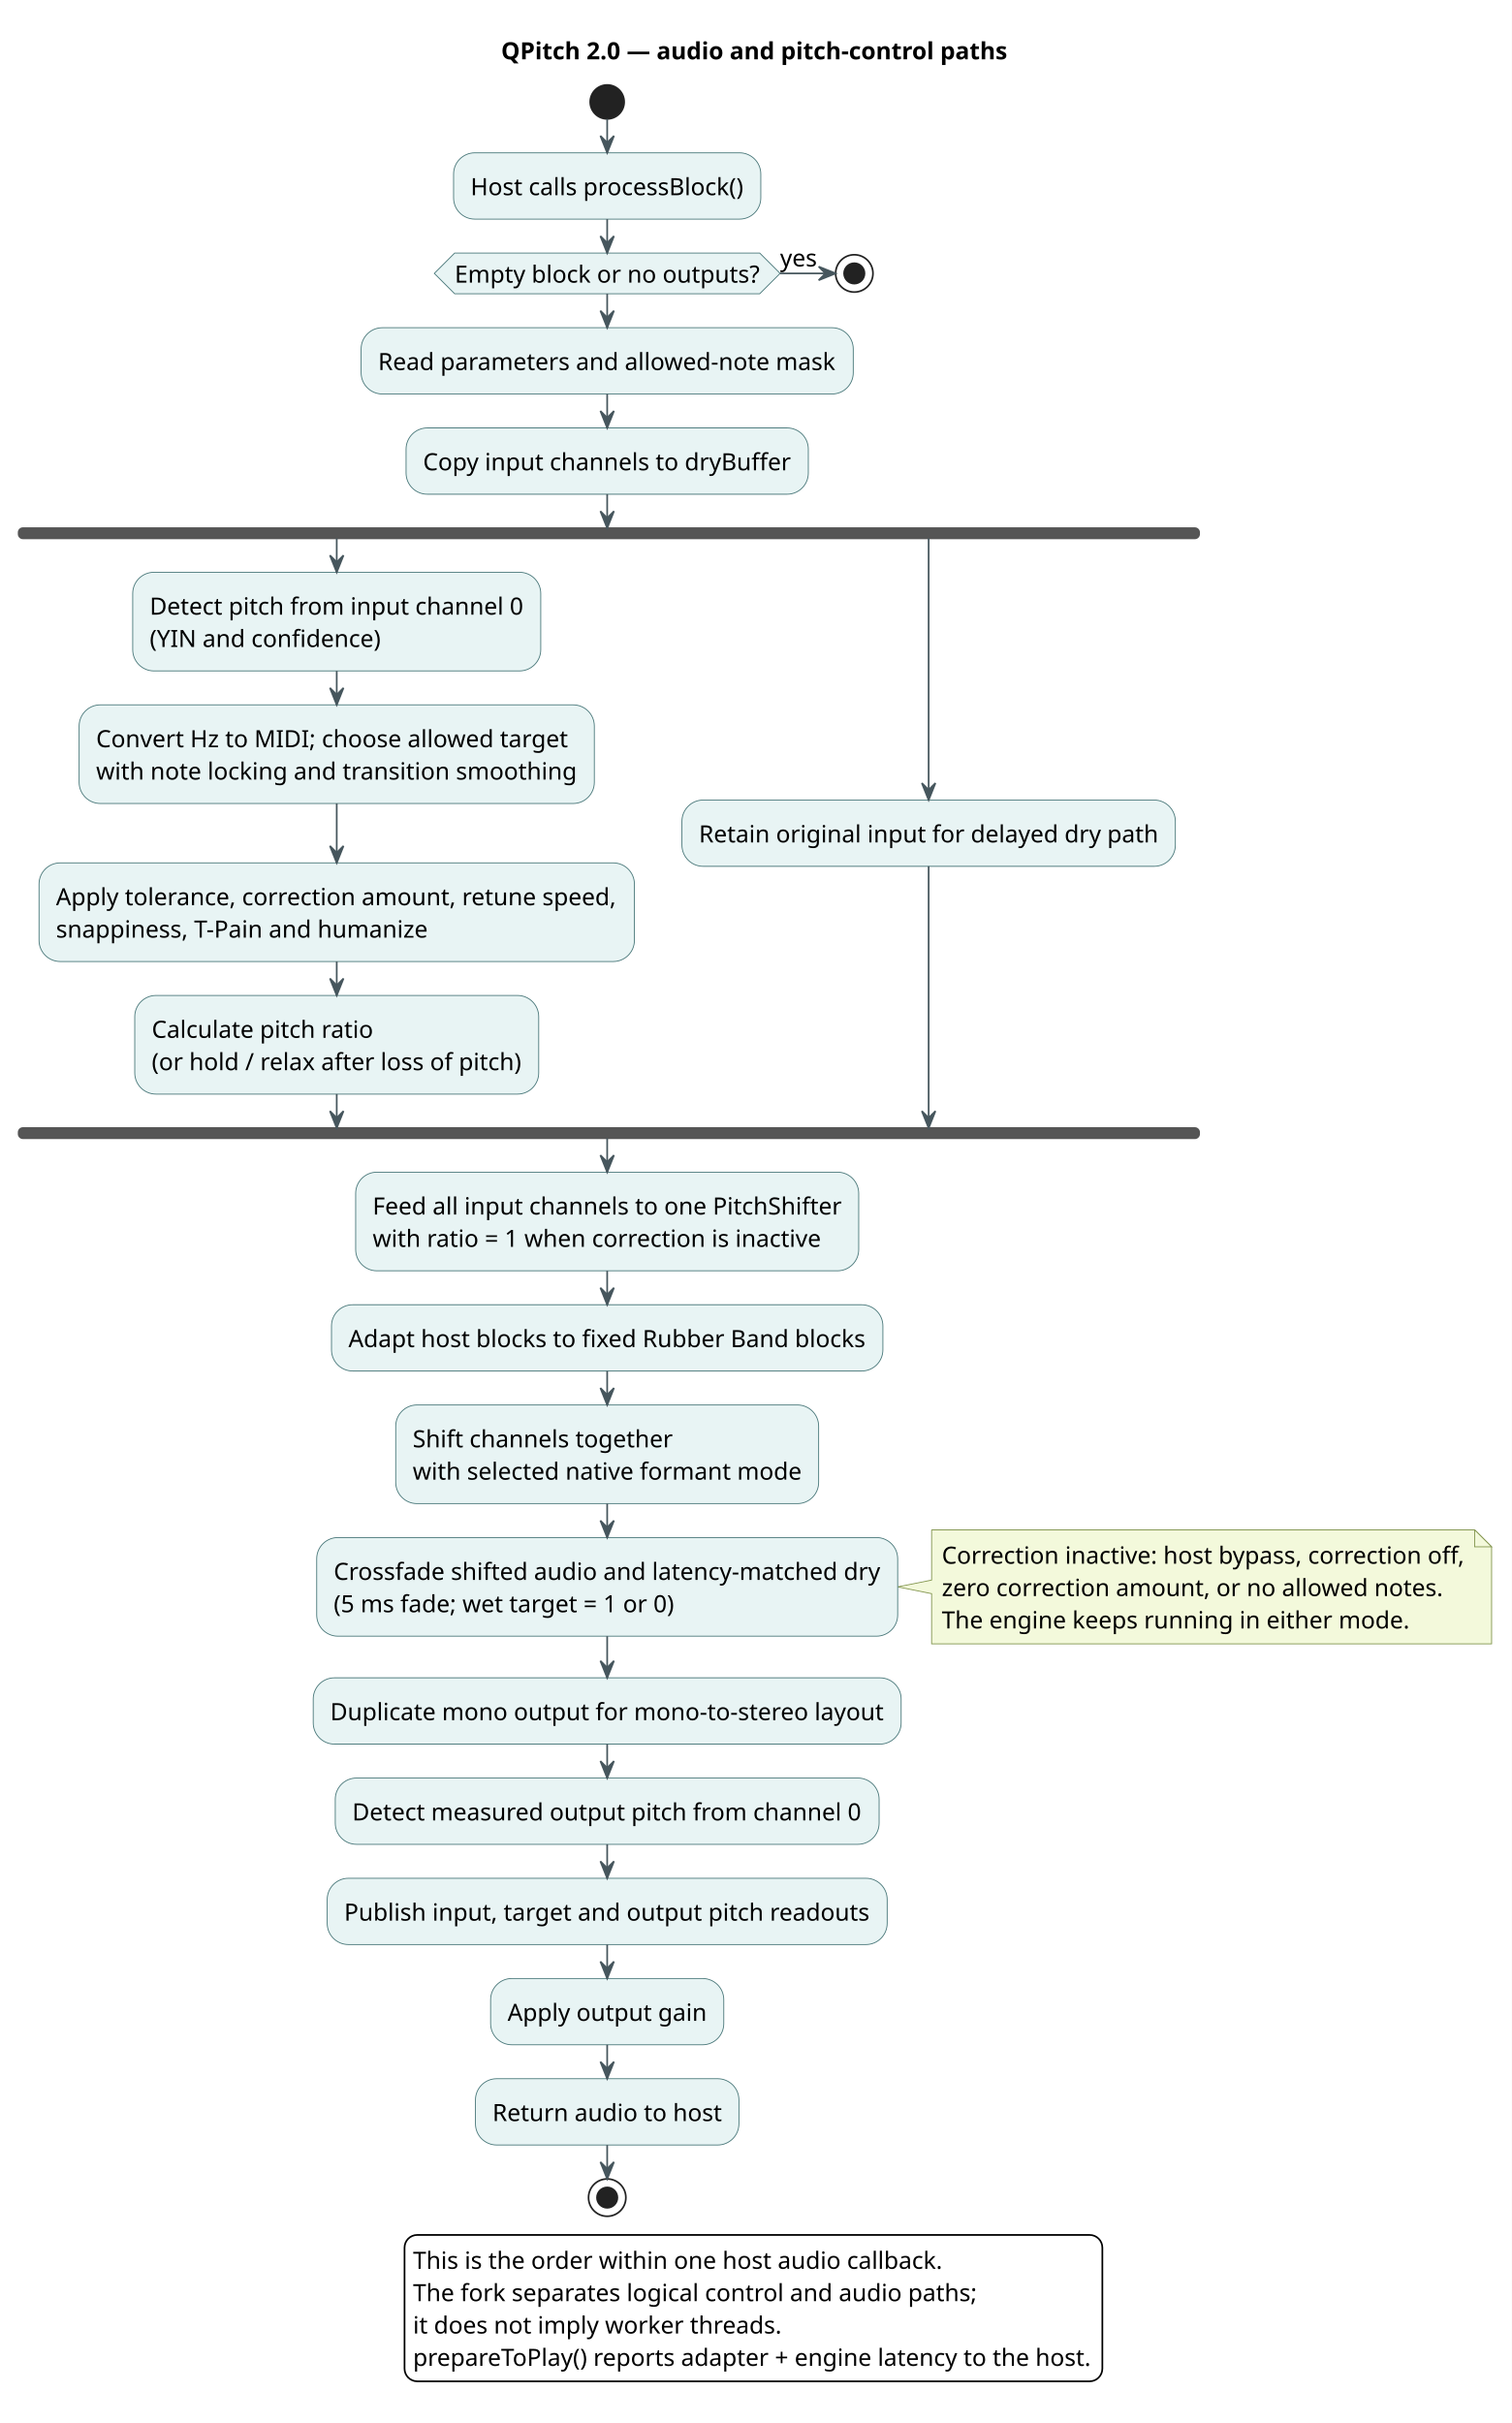
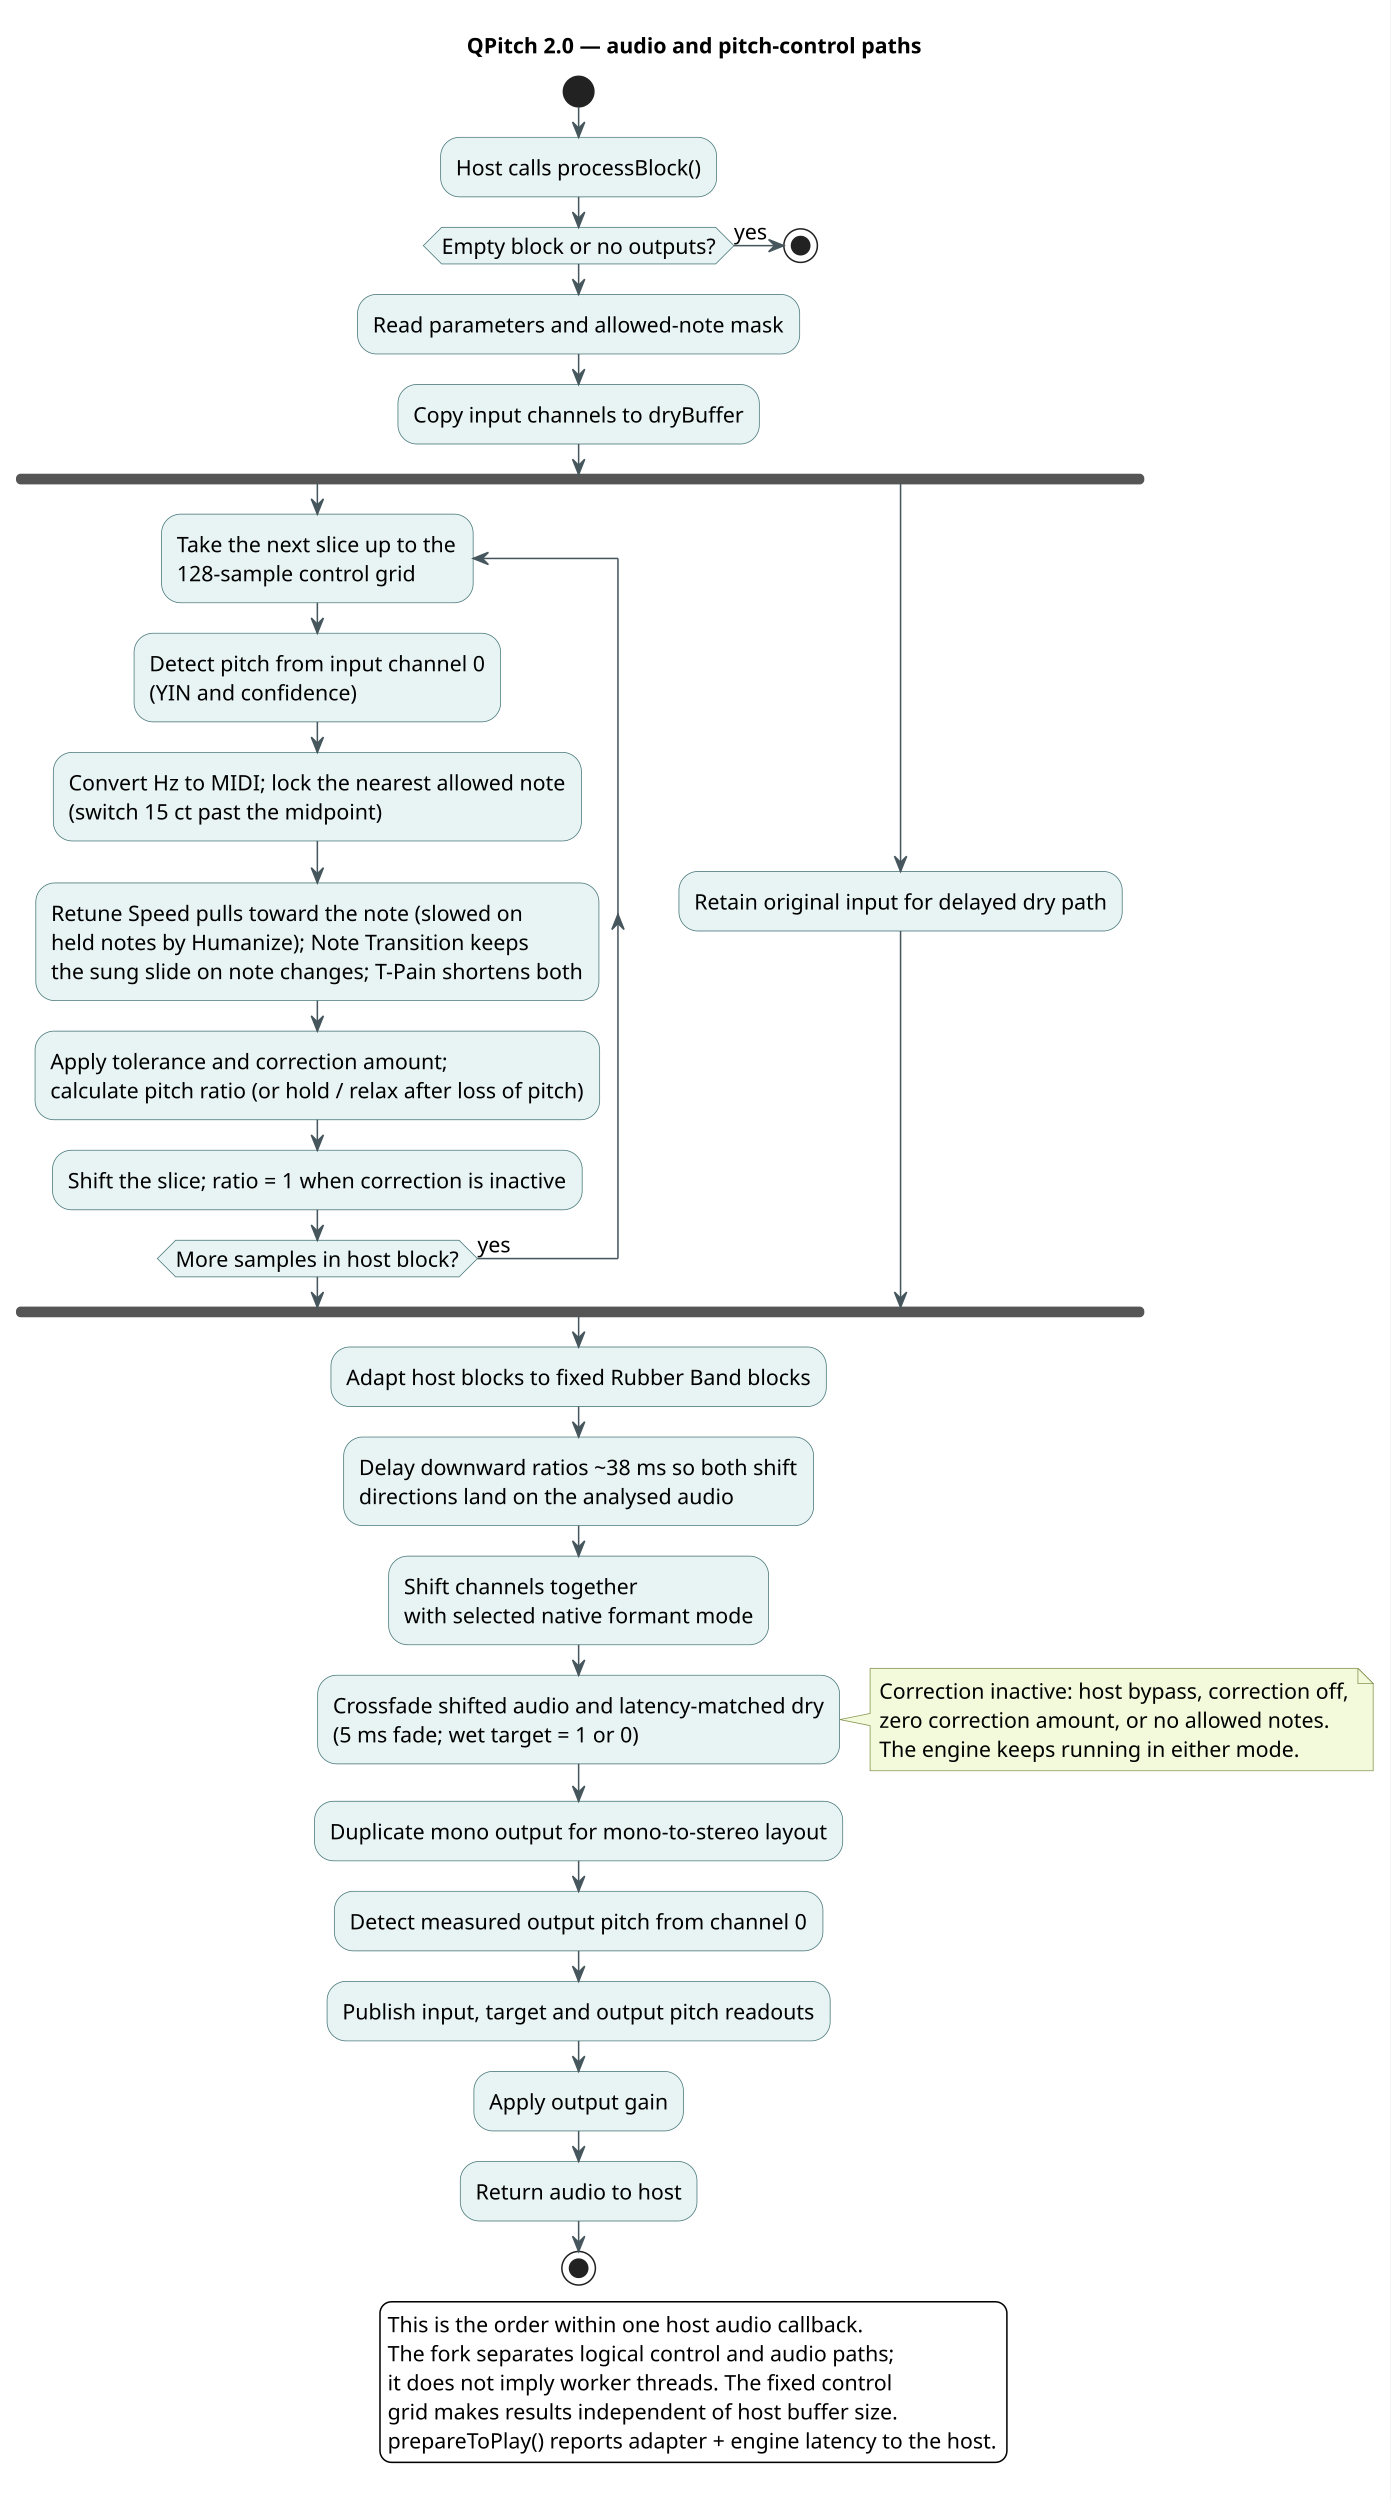
- <svg xmlns="http://www.w3.org/2000/svg" contentStyleType="text/css" data-diagram-type="ACTIVITY" height="1428px" preserveAspectRatio="none" style="width:891px;height:1428px;background:#FFFFFF;" version="1.1" viewBox="0 0 891 1428" width="891px" zoomAndPan="magnify">
+ <svg xmlns="http://www.w3.org/2000/svg" contentStyleType="text/css" data-diagram-type="ACTIVITY" height="1640px" preserveAspectRatio="none" style="width:912px;height:1640px;background:#FFFFFF;" version="1.1" viewBox="0 0 912 1640" width="912px" zoomAndPan="magnify">
  <rect width="100%" height="100%" fill="#ffffff" />
  <defs />
  <g>
    <g class="title" data-source-line="2">
-       <text fill="#000000" font-family="sans-serif" font-size="14" font-weight="bold" lengthAdjust="spacing" textLength="297.429" x="295.313" y="34.966">QPitch 2.0 — audio and pitch-control paths</text>
+       <text fill="#000000" font-family="sans-serif" font-size="14" font-weight="bold" lengthAdjust="spacing" textLength="297.429" x="306.185" y="34.966">QPitch 2.0 — audio and pitch-control paths</text>
    </g>
-     <ellipse cx="357.838" cy="60.068" fill="#222222" rx="10" ry="10" style="stroke:#222222;stroke-width:1;" />
-     <rect fill="#E8F4F4" height="39.068" rx="12.5" ry="12.5" style="stroke:#477678;stroke-width:0.5;" width="181.055" x="267.31" y="90.068" />
-     <text fill="#000000" font-family="sans-serif" font-size="14" lengthAdjust="spacing" textLength="161.055" x="277.31" y="115.034">Host calls processBlock()</text>
-     <polygon fill="#E8F4F4" points="267.951,149.136,447.724,149.136,459.724,161.136,447.724,173.136,267.951,173.136,255.951,161.136,267.951,149.136" style="stroke:#477678;stroke-width:0.5;" />
-     <text fill="#000000" font-family="sans-serif" font-size="14" lengthAdjust="spacing" textLength="179.773" x="267.951" y="166.568">Empty block or no outputs?</text>
-     <text fill="#000000" font-family="sans-serif" font-size="14" lengthAdjust="spacing" textLength="21.742" x="459.724" y="157.034">yes</text>
-     <ellipse cx="503.466" cy="161.136" fill="none" rx="11" ry="11" style="stroke:#222222;stroke-width:1;" />
-     <ellipse cx="503.466" cy="161.136" fill="#222222" rx="6" ry="6" style="stroke:#222222;stroke-width:1;" />
-     <rect fill="#E8F4F4" height="39.068" rx="12.5" ry="12.5" style="stroke:#477678;stroke-width:0.5;" width="290.031" x="212.822" y="193.136" />
-     <text fill="#000000" font-family="sans-serif" font-size="14" lengthAdjust="spacing" textLength="270.031" x="222.822" y="218.102">Read parameters and allowed-note mask</text>
-     <rect fill="#E8F4F4" height="39.068" rx="12.5" ry="12.5" style="stroke:#477678;stroke-width:0.5;" width="237.069" x="239.303" y="252.204" />
-     <text fill="#000000" font-family="sans-serif" font-size="14" lengthAdjust="spacing" textLength="217.069" x="249.303" y="277.17">Copy input channels to dryBuffer</text>
-     <rect fill="#555555" height="6" rx="2.5" ry="2.5" style="stroke:#555555;stroke-width:1;" width="695.676" x="11" y="311.272" />
-     <rect fill="#E8F4F4" height="58.136" rx="12.5" ry="12.5" style="stroke:#477678;stroke-width:0.5;" width="240.471" x="78.209" y="337.272" />
-     <text fill="#000000" font-family="sans-serif" font-size="14" lengthAdjust="spacing" textLength="220.471" x="88.209" y="362.238">Detect pitch from input channel 0</text>
-     <text fill="#000000" font-family="sans-serif" font-size="14" lengthAdjust="spacing" textLength="136.149" x="88.209" y="381.305">(YIN and confidence)</text>
-     <rect fill="#E8F4F4" height="58.136" rx="12.5" ry="12.5" style="stroke:#477678;stroke-width:0.5;" width="303.625" x="46.632" y="415.408" />
-     <text fill="#000000" font-family="sans-serif" font-size="14" lengthAdjust="spacing" textLength="278.515" x="56.632" y="440.373">Convert Hz to MIDI; choose allowed target</text>
-     <text fill="#000000" font-family="sans-serif" font-size="14" lengthAdjust="spacing" textLength="283.625" x="56.632" y="459.441">with note locking and transition smoothing</text>
-     <rect fill="#E8F4F4" height="58.136" rx="12.5" ry="12.5" style="stroke:#477678;stroke-width:0.5;" width="350.889" x="23" y="508.543" />
-     <text fill="#000000" font-family="sans-serif" font-size="14" lengthAdjust="spacing" textLength="330.889" x="33" y="533.509">Apply tolerance, correction amount, retune speed,</text>
-     <text fill="#000000" font-family="sans-serif" font-size="14" lengthAdjust="spacing" textLength="219.659" x="33" y="552.577">snappiness, T-Pain and humanize</text>
-     <rect fill="#E8F4F4" height="58.136" rx="12.5" ry="12.5" style="stroke:#477678;stroke-width:0.5;" width="238.063" x="79.413" y="586.679" />
-     <text fill="#000000" font-family="sans-serif" font-size="14" lengthAdjust="spacing" textLength="130.802" x="89.413" y="611.645">Calculate pitch ratio</text>
-     <text fill="#000000" font-family="sans-serif" font-size="14" lengthAdjust="spacing" textLength="218.063" x="89.413" y="630.713">(or hold / relax after loss of pitch)</text>
-     <rect fill="#E8F4F4" height="39.068" rx="12.5" ry="12.5" style="stroke:#477678;stroke-width:0.5;" width="290.787" x="401.889" y="471.509" />
-     <text fill="#000000" font-family="sans-serif" font-size="14" lengthAdjust="spacing" textLength="270.787" x="411.889" y="496.475">Retain original input for delayed dry path</text>
-     <rect fill="#555555" height="6" rx="2.5" ry="2.5" style="stroke:#555555;stroke-width:1;" width="695.676" x="11" y="664.815" />
-     <rect fill="#E8F4F4" height="58.136" rx="12.5" ry="12.5" style="stroke:#477678;stroke-width:0.5;" width="296.457" x="209.609" y="690.815" />
-     <text fill="#000000" font-family="sans-serif" font-size="14" lengthAdjust="spacing" textLength="276.457" x="219.609" y="715.781">Feed all input channels to one PitchShifter</text>
-     <text fill="#000000" font-family="sans-serif" font-size="14" lengthAdjust="spacing" textLength="264.781" x="219.609" y="734.849">with ratio = 1 when correction is inactive</text>
-     <rect fill="#E8F4F4" height="39.068" rx="12.5" ry="12.5" style="stroke:#477678;stroke-width:0.5;" width="324.961" x="195.357" y="768.951" />
-     <text fill="#000000" font-family="sans-serif" font-size="14" lengthAdjust="spacing" textLength="304.961" x="205.357" y="793.917">Adapt host blocks to fixed Rubber Band blocks</text>
-     <rect fill="#E8F4F4" height="58.136" rx="12.5" ry="12.5" style="stroke:#477678;stroke-width:0.5;" width="249.235" x="233.22" y="828.019" />
-     <text fill="#000000" font-family="sans-serif" font-size="14" lengthAdjust="spacing" textLength="153.257" x="243.22" y="852.985">Shift channels together</text>
-     <text fill="#000000" font-family="sans-serif" font-size="14" lengthAdjust="spacing" textLength="229.235" x="243.22" y="872.053">with selected native formant mode</text>
-     <path d="M549.033,901.621 L549.033,931.222 L529.033,935.222 L549.033,939.222 L549.033,968.824 A0,0 0 0 0 549.033,968.824 L879.054,968.824 A0,0 0 0 0 879.054,968.824 L879.054,911.621 L869.054,901.621 L549.033,901.621 A0,0 0 0 0 549.033,901.621" fill="#F3F9DB" style="stroke:#80934B;stroke-width:0.5;" />
-     <path d="M869.054,901.621 L869.054,911.621 L879.054,911.621 L869.054,901.621" fill="#F3F9DB" style="stroke:#80934B;stroke-width:0.5;" />
-     <text fill="#000000" font-family="sans-serif" font-size="14" lengthAdjust="spacing" textLength="309.021" x="555.033" y="921.587">Correction inactive: host bypass, correction off,</text>
-     <text fill="#000000" font-family="sans-serif" font-size="14" lengthAdjust="spacing" textLength="296.211" x="555.033" y="940.654">zero correction amount, or no allowed notes.</text>
-     <text fill="#000000" font-family="sans-serif" font-size="14" lengthAdjust="spacing" textLength="275.659" x="555.033" y="959.722">The engine keeps running in either mode.</text>
-     <rect fill="#E8F4F4" height="58.136" rx="12.5" ry="12.5" style="stroke:#477678;stroke-width:0.5;" width="342.391" x="186.643" y="906.155" />
-     <text fill="#000000" font-family="sans-serif" font-size="14" lengthAdjust="spacing" textLength="322.391" x="196.643" y="931.12">Crossfade shifted audio and latency-matched dry</text>
-     <text fill="#000000" font-family="sans-serif" font-size="14" lengthAdjust="spacing" textLength="200.731" x="196.643" y="950.188">(5 ms fade; wet target = 1 or 0)</text>
-     <rect fill="#E8F4F4" height="39.068" rx="12.5" ry="12.5" style="stroke:#477678;stroke-width:0.5;" width="346.479" x="184.598" y="988.824" />
-     <text fill="#000000" font-family="sans-serif" font-size="14" lengthAdjust="spacing" textLength="326.479" x="194.598" y="1013.79">Duplicate mono output for mono-to-stereo layout</text>
-     <rect fill="#E8F4F4" height="39.068" rx="12.5" ry="12.5" style="stroke:#477678;stroke-width:0.5;" width="320.509" x="197.583" y="1047.892" />
-     <text fill="#000000" font-family="sans-serif" font-size="14" lengthAdjust="spacing" textLength="300.509" x="207.583" y="1072.858">Detect measured output pitch from channel 0</text>
-     <rect fill="#E8F4F4" height="39.068" rx="12.5" ry="12.5" style="stroke:#477678;stroke-width:0.5;" width="330.015" x="192.83" y="1106.96" />
-     <text fill="#000000" font-family="sans-serif" font-size="14" lengthAdjust="spacing" textLength="310.015" x="202.83" y="1131.926">Publish input, target and output pitch readouts</text>
-     <rect fill="#E8F4F4" height="39.068" rx="12.5" ry="12.5" style="stroke:#477678;stroke-width:0.5;" width="137.418" x="289.129" y="1166.028" />
-     <text fill="#000000" font-family="sans-serif" font-size="14" lengthAdjust="spacing" textLength="117.418" x="299.129" y="1190.994">Apply output gain</text>
-     <rect fill="#E8F4F4" height="39.068" rx="12.5" ry="12.5" style="stroke:#477678;stroke-width:0.5;" width="155.268" x="280.204" y="1225.096" />
-     <text fill="#000000" font-family="sans-serif" font-size="14" lengthAdjust="spacing" textLength="135.268" x="290.204" y="1250.062">Return audio to host</text>
-     <ellipse cx="357.838" cy="1295.164" fill="none" rx="11" ry="11" style="stroke:#222222;stroke-width:1;" />
-     <ellipse cx="357.838" cy="1295.164" fill="#222222" rx="6" ry="6" style="stroke:#222222;stroke-width:1;" />
-     <line style="stroke:#46565D;stroke-width:1;" x1="357.838" x2="357.838" y1="70.068" y2="90.068" />
-     <polygon fill="#46565D" points="353.838,80.068,357.838,90.068,361.838,80.068,357.838,84.068" style="stroke:#46565D;stroke-width:1;" />
-     <line style="stroke:#46565D;stroke-width:1;" x1="357.838" x2="357.838" y1="173.136" y2="193.136" />
-     <polygon fill="#46565D" points="353.838,183.136,357.838,193.136,361.838,183.136,357.838,187.136" style="stroke:#46565D;stroke-width:1;" />
-     <line style="stroke:#46565D;stroke-width:1;" x1="459.724" x2="492.466" y1="161.136" y2="161.136" />
-     <polygon fill="#46565D" points="482.466,157.136,492.466,161.136,482.466,165.136,486.466,161.136" style="stroke:#46565D;stroke-width:1;" />
-     <line style="stroke:#46565D;stroke-width:1;" x1="357.838" x2="357.838" y1="129.136" y2="149.136" />
-     <polygon fill="#46565D" points="353.838,139.136,357.838,149.136,361.838,139.136,357.838,143.136" style="stroke:#46565D;stroke-width:1;" />
-     <line style="stroke:#46565D;stroke-width:1;" x1="357.838" x2="357.838" y1="232.204" y2="252.204" />
-     <polygon fill="#46565D" points="353.838,242.204,357.838,252.204,361.838,242.204,357.838,246.204" style="stroke:#46565D;stroke-width:1;" />
-     <line style="stroke:#46565D;stroke-width:1;" x1="198.444" x2="198.444" y1="395.408" y2="415.408" />
-     <polygon fill="#46565D" points="194.444,405.408,198.444,415.408,202.444,405.408,198.444,409.408" style="stroke:#46565D;stroke-width:1;" />
-     <line style="stroke:#46565D;stroke-width:1;" x1="198.444" x2="198.444" y1="473.543" y2="508.543" />
-     <polygon fill="#46565D" points="194.444,498.543,198.444,508.543,202.444,498.543,198.444,502.543" style="stroke:#46565D;stroke-width:1;" />
-     <line style="stroke:#46565D;stroke-width:1;" x1="198.444" x2="198.444" y1="566.679" y2="586.679" />
-     <polygon fill="#46565D" points="194.444,576.679,198.444,586.679,202.444,576.679,198.444,580.679" style="stroke:#46565D;stroke-width:1;" />
-     <line style="stroke:#46565D;stroke-width:1;" x1="198.444" x2="198.444" y1="317.272" y2="337.272" />
-     <polygon fill="#46565D" points="194.444,327.272,198.444,337.272,202.444,327.272,198.444,331.272" style="stroke:#46565D;stroke-width:1;" />
-     <line style="stroke:#46565D;stroke-width:1;" x1="547.282" x2="547.282" y1="317.272" y2="471.509" />
-     <polygon fill="#46565D" points="543.282,461.509,547.282,471.509,551.282,461.509,547.282,465.509" style="stroke:#46565D;stroke-width:1;" />
-     <line style="stroke:#46565D;stroke-width:1;" x1="198.444" x2="198.444" y1="644.815" y2="664.815" />
-     <polygon fill="#46565D" points="194.444,654.815,198.444,664.815,202.444,654.815,198.444,658.815" style="stroke:#46565D;stroke-width:1;" />
-     <line style="stroke:#46565D;stroke-width:1;" x1="547.282" x2="547.282" y1="510.577" y2="664.815" />
-     <polygon fill="#46565D" points="543.282,654.815,547.282,664.815,551.282,654.815,547.282,658.815" style="stroke:#46565D;stroke-width:1;" />
-     <line style="stroke:#46565D;stroke-width:1;" x1="357.838" x2="357.838" y1="291.272" y2="311.272" />
-     <polygon fill="#46565D" points="353.838,301.272,357.838,311.272,361.838,301.272,357.838,305.272" style="stroke:#46565D;stroke-width:1;" />
-     <line style="stroke:#46565D;stroke-width:1;" x1="357.838" x2="357.838" y1="670.815" y2="690.815" />
-     <polygon fill="#46565D" points="353.838,680.815,357.838,690.815,361.838,680.815,357.838,684.815" style="stroke:#46565D;stroke-width:1;" />
-     <line style="stroke:#46565D;stroke-width:1;" x1="357.838" x2="357.838" y1="748.951" y2="768.951" />
-     <polygon fill="#46565D" points="353.838,758.951,357.838,768.951,361.838,758.951,357.838,762.951" style="stroke:#46565D;stroke-width:1;" />
-     <line style="stroke:#46565D;stroke-width:1;" x1="357.838" x2="357.838" y1="808.019" y2="828.019" />
-     <polygon fill="#46565D" points="353.838,818.019,357.838,828.019,361.838,818.019,357.838,822.019" style="stroke:#46565D;stroke-width:1;" />
-     <line style="stroke:#46565D;stroke-width:1;" x1="357.838" x2="357.838" y1="886.155" y2="906.155" />
-     <polygon fill="#46565D" points="353.838,896.155,357.838,906.155,361.838,896.155,357.838,900.155" style="stroke:#46565D;stroke-width:1;" />
-     <line style="stroke:#46565D;stroke-width:1;" x1="357.838" x2="357.838" y1="964.29" y2="988.824" />
-     <polygon fill="#46565D" points="353.838,978.824,357.838,988.824,361.838,978.824,357.838,982.824" style="stroke:#46565D;stroke-width:1;" />
-     <line style="stroke:#46565D;stroke-width:1;" x1="357.838" x2="357.838" y1="1027.892" y2="1047.892" />
-     <polygon fill="#46565D" points="353.838,1037.892,357.838,1047.892,361.838,1037.892,357.838,1041.892" style="stroke:#46565D;stroke-width:1;" />
-     <line style="stroke:#46565D;stroke-width:1;" x1="357.838" x2="357.838" y1="1086.96" y2="1106.96" />
-     <polygon fill="#46565D" points="353.838,1096.96,357.838,1106.96,361.838,1096.96,357.838,1100.96" style="stroke:#46565D;stroke-width:1;" />
-     <line style="stroke:#46565D;stroke-width:1;" x1="357.838" x2="357.838" y1="1146.028" y2="1166.028" />
-     <polygon fill="#46565D" points="353.838,1156.028,357.838,1166.028,361.838,1156.028,357.838,1160.028" style="stroke:#46565D;stroke-width:1;" />
-     <line style="stroke:#46565D;stroke-width:1;" x1="357.838" x2="357.838" y1="1205.096" y2="1225.096" />
-     <polygon fill="#46565D" points="353.838,1215.096,357.838,1225.096,361.838,1215.096,357.838,1219.096" style="stroke:#46565D;stroke-width:1;" />
-     <line style="stroke:#46565D;stroke-width:1;" x1="357.838" x2="357.838" y1="1264.164" y2="1284.164" />
-     <polygon fill="#46565D" points="353.838,1274.164,357.838,1284.164,361.838,1274.164,357.838,1278.164" style="stroke:#46565D;stroke-width:1;" />
-     <g class="legend" data-source-line="33">
-       <rect fill="none" height="86.272" rx="7.5" ry="7.5" style="stroke:#000000;stroke-width:1;" width="411.252" x="238.401" y="1317.164" />
-       <text fill="#000000" font-family="sans-serif" font-size="14" lengthAdjust="spacing" textLength="312.227" x="243.401" y="1337.13">This is the order within one host audio callback.</text>
-       <text fill="#000000" font-family="sans-serif" font-size="14" lengthAdjust="spacing" textLength="332.905" x="243.401" y="1356.198">The fork separates logical control and audio paths;</text>
-       <text fill="#000000" font-family="sans-serif" font-size="14" lengthAdjust="spacing" textLength="217.503" x="243.401" y="1375.266">it does not imply worker threads.</text>
-       <text fill="#000000" font-family="sans-serif" font-size="14" lengthAdjust="spacing" textLength="401.252" x="243.401" y="1394.334">prepareToPlay() reports adapter + engine latency to the host.</text>
+     <ellipse cx="379.582" cy="60.068" fill="#222222" rx="10" ry="10" style="stroke:#222222;stroke-width:1;" />
+     <rect fill="#E8F4F4" height="39.068" rx="12.5" ry="12.5" style="stroke:#477678;stroke-width:0.5;" width="181.055" x="289.054" y="90.068" />
+     <text fill="#000000" font-family="sans-serif" font-size="14" lengthAdjust="spacing" textLength="161.055" x="299.054" y="115.034">Host calls processBlock()</text>
+     <polygon fill="#E8F4F4" points="289.695,149.136,469.469,149.136,481.469,161.136,469.469,173.136,289.695,173.136,277.695,161.136,289.695,149.136" style="stroke:#477678;stroke-width:0.5;" />
+     <text fill="#000000" font-family="sans-serif" font-size="14" lengthAdjust="spacing" textLength="179.773" x="289.695" y="166.568">Empty block or no outputs?</text>
+     <text fill="#000000" font-family="sans-serif" font-size="14" lengthAdjust="spacing" textLength="21.742" x="481.469" y="157.034">yes</text>
+     <ellipse cx="525.21" cy="161.136" fill="none" rx="11" ry="11" style="stroke:#222222;stroke-width:1;" />
+     <ellipse cx="525.21" cy="161.136" fill="#222222" rx="6" ry="6" style="stroke:#222222;stroke-width:1;" />
+     <rect fill="#E8F4F4" height="39.068" rx="12.5" ry="12.5" style="stroke:#477678;stroke-width:0.5;" width="290.031" x="234.566" y="193.136" />
+     <text fill="#000000" font-family="sans-serif" font-size="14" lengthAdjust="spacing" textLength="270.031" x="244.566" y="218.102">Read parameters and allowed-note mask</text>
+     <rect fill="#E8F4F4" height="39.068" rx="12.5" ry="12.5" style="stroke:#477678;stroke-width:0.5;" width="237.069" x="261.047" y="252.204" />
+     <text fill="#000000" font-family="sans-serif" font-size="14" lengthAdjust="spacing" textLength="217.069" x="271.047" y="277.17">Copy input channels to dryBuffer</text>
+     <rect fill="#555555" height="6" rx="2.5" ry="2.5" style="stroke:#555555;stroke-width:1;" width="739.164" x="11" y="311.272" />
+     <rect fill="#E8F4F4" height="58.136" rx="12.5" ry="12.5" style="stroke:#477678;stroke-width:0.5;" width="240.471" x="87.953" y="415.408" />
+     <text fill="#000000" font-family="sans-serif" font-size="14" lengthAdjust="spacing" textLength="220.471" x="97.953" y="440.373">Detect pitch from input channel 0</text>
+     <text fill="#000000" font-family="sans-serif" font-size="14" lengthAdjust="spacing" textLength="136.149" x="97.953" y="459.441">(YIN and confidence)</text>
+     <rect fill="#E8F4F4" height="58.136" rx="12.5" ry="12.5" style="stroke:#477678;stroke-width:0.5;" width="346.423" x="34.977" y="493.543" />
+     <text fill="#000000" font-family="sans-serif" font-size="14" lengthAdjust="spacing" textLength="326.423" x="44.977" y="518.509">Convert Hz to MIDI; lock the nearest allowed note</text>
+     <text fill="#000000" font-family="sans-serif" font-size="14" lengthAdjust="spacing" textLength="205.673" x="44.977" y="537.577">(switch 15 ct past the midpoint)</text>
+     <rect fill="#E8F4F4" height="77.204" rx="12.5" ry="12.5" style="stroke:#477678;stroke-width:0.5;" width="369.397" x="23.49" y="579.213" />
+     <text fill="#000000" font-family="sans-serif" font-size="14" lengthAdjust="spacing" textLength="310.295" x="33.49" y="604.179">Retune Speed pulls toward the note (slowed on</text>
+     <text fill="#000000" font-family="sans-serif" font-size="14" lengthAdjust="spacing" textLength="314.621" x="33.49" y="623.247">held notes by Humanize); Note Transition keeps</text>
+     <text fill="#000000" font-family="sans-serif" font-size="14" lengthAdjust="spacing" textLength="349.397" x="33.49" y="642.315">the sung slide on note changes; T-Pain shortens both</text>
+     <rect fill="#E8F4F4" height="58.136" rx="12.5" ry="12.5" style="stroke:#477678;stroke-width:0.5;" width="370.377" x="23" y="676.417" />
+     <text fill="#000000" font-family="sans-serif" font-size="14" lengthAdjust="spacing" textLength="261.211" x="33" y="701.383">Apply tolerance and correction amount;</text>
+     <text fill="#000000" font-family="sans-serif" font-size="14" lengthAdjust="spacing" textLength="350.377" x="33" y="720.451">calculate pitch ratio (or hold / relax after loss of pitch)</text>
+     <rect fill="#E8F4F4" height="39.068" rx="12.5" ry="12.5" style="stroke:#477678;stroke-width:0.5;" width="347.459" x="34.459" y="754.553" />
+     <text fill="#000000" font-family="sans-serif" font-size="14" lengthAdjust="spacing" textLength="327.459" x="44.459" y="779.519">Shift the slice; ratio = 1 when correction is inactive</text>
+     <rect fill="#E8F4F4" height="58.136" rx="12.5" ry="12.5" style="stroke:#477678;stroke-width:0.5;" width="204.393" x="105.992" y="337.272" />
+     <text fill="#000000" font-family="sans-serif" font-size="14" lengthAdjust="spacing" textLength="184.393" x="115.992" y="362.238">Take the next slice up to the</text>
+     <text fill="#000000" font-family="sans-serif" font-size="14" lengthAdjust="spacing" textLength="156.953" x="115.992" y="381.305">128-sample control grid</text>
+     <polygon fill="#E8F4F4" points="115.194,813.621,301.183,813.621,313.183,825.621,301.183,837.621,115.194,837.621,103.194,825.621,115.194,813.621" style="stroke:#477678;stroke-width:0.5;" />
+     <text fill="#000000" font-family="sans-serif" font-size="14" lengthAdjust="spacing" textLength="185.989" x="115.194" y="831.053">More samples in host block?</text>
+     <text fill="#000000" font-family="sans-serif" font-size="14" lengthAdjust="spacing" textLength="21.742" x="313.183" y="821.519">yes</text>
+     <rect fill="#E8F4F4" height="39.068" rx="12.5" ry="12.5" style="stroke:#477678;stroke-width:0.5;" width="290.787" x="445.377" y="571.679" />
+     <text fill="#000000" font-family="sans-serif" font-size="14" lengthAdjust="spacing" textLength="270.787" x="455.377" y="596.645">Retain original input for delayed dry path</text>
+     <rect fill="#555555" height="6" rx="2.5" ry="2.5" style="stroke:#555555;stroke-width:1;" width="739.164" x="11" y="857.621" />
+     <rect fill="#E8F4F4" height="39.068" rx="12.5" ry="12.5" style="stroke:#477678;stroke-width:0.5;" width="324.961" x="217.101" y="883.621" />
+     <text fill="#000000" font-family="sans-serif" font-size="14" lengthAdjust="spacing" textLength="304.961" x="227.101" y="908.587">Adapt host blocks to fixed Rubber Band blocks</text>
+     <rect fill="#E8F4F4" height="58.136" rx="12.5" ry="12.5" style="stroke:#477678;stroke-width:0.5;" width="308.287" x="225.438" y="942.688" />
+     <text fill="#000000" font-family="sans-serif" font-size="14" lengthAdjust="spacing" textLength="288.287" x="235.438" y="967.654">Delay downward ratios ~38 ms so both shift</text>
+     <text fill="#000000" font-family="sans-serif" font-size="14" lengthAdjust="spacing" textLength="246.287" x="235.438" y="986.722">directions land on the analysed audio</text>
+     <rect fill="#E8F4F4" height="58.136" rx="12.5" ry="12.5" style="stroke:#477678;stroke-width:0.5;" width="249.235" x="254.964" y="1020.824" />
+     <text fill="#000000" font-family="sans-serif" font-size="14" lengthAdjust="spacing" textLength="153.257" x="264.964" y="1045.79">Shift channels together</text>
+     <text fill="#000000" font-family="sans-serif" font-size="14" lengthAdjust="spacing" textLength="229.235" x="264.964" y="1064.858">with selected native formant mode</text>
+     <path d="M570.777,1094.426 L570.777,1124.028 L550.777,1128.028 L570.777,1132.028 L570.777,1161.63 A0,0 0 0 0 570.777,1161.63 L900.798,1161.63 A0,0 0 0 0 900.798,1161.63 L900.798,1104.426 L890.798,1094.426 L570.777,1094.426 A0,0 0 0 0 570.777,1094.426" fill="#F3F9DB" style="stroke:#80934B;stroke-width:0.5;" />
+     <path d="M890.798,1094.426 L890.798,1104.426 L900.798,1104.426 L890.798,1094.426" fill="#F3F9DB" style="stroke:#80934B;stroke-width:0.5;" />
+     <text fill="#000000" font-family="sans-serif" font-size="14" lengthAdjust="spacing" textLength="309.021" x="576.777" y="1114.392">Correction inactive: host bypass, correction off,</text>
+     <text fill="#000000" font-family="sans-serif" font-size="14" lengthAdjust="spacing" textLength="296.211" x="576.777" y="1133.46">zero correction amount, or no allowed notes.</text>
+     <text fill="#000000" font-family="sans-serif" font-size="14" lengthAdjust="spacing" textLength="275.659" x="576.777" y="1152.528">The engine keeps running in either mode.</text>
+     <rect fill="#E8F4F4" height="58.136" rx="12.5" ry="12.5" style="stroke:#477678;stroke-width:0.5;" width="342.391" x="208.387" y="1098.96" />
+     <text fill="#000000" font-family="sans-serif" font-size="14" lengthAdjust="spacing" textLength="322.391" x="218.387" y="1123.926">Crossfade shifted audio and latency-matched dry</text>
+     <text fill="#000000" font-family="sans-serif" font-size="14" lengthAdjust="spacing" textLength="200.731" x="218.387" y="1142.994">(5 ms fade; wet target = 1 or 0)</text>
+     <rect fill="#E8F4F4" height="39.068" rx="12.5" ry="12.5" style="stroke:#477678;stroke-width:0.5;" width="346.479" x="206.342" y="1181.63" />
+     <text fill="#000000" font-family="sans-serif" font-size="14" lengthAdjust="spacing" textLength="326.479" x="216.342" y="1206.596">Duplicate mono output for mono-to-stereo layout</text>
+     <rect fill="#E8F4F4" height="39.068" rx="12.5" ry="12.5" style="stroke:#477678;stroke-width:0.5;" width="320.509" x="219.327" y="1240.698" />
+     <text fill="#000000" font-family="sans-serif" font-size="14" lengthAdjust="spacing" textLength="300.509" x="229.327" y="1265.664">Detect measured output pitch from channel 0</text>
+     <rect fill="#E8F4F4" height="39.068" rx="12.5" ry="12.5" style="stroke:#477678;stroke-width:0.5;" width="330.015" x="214.574" y="1299.766" />
+     <text fill="#000000" font-family="sans-serif" font-size="14" lengthAdjust="spacing" textLength="310.015" x="224.574" y="1324.732">Publish input, target and output pitch readouts</text>
+     <rect fill="#E8F4F4" height="39.068" rx="12.5" ry="12.5" style="stroke:#477678;stroke-width:0.5;" width="137.418" x="310.873" y="1358.834" />
+     <text fill="#000000" font-family="sans-serif" font-size="14" lengthAdjust="spacing" textLength="117.418" x="320.873" y="1383.8">Apply output gain</text>
+     <rect fill="#E8F4F4" height="39.068" rx="12.5" ry="12.5" style="stroke:#477678;stroke-width:0.5;" width="155.268" x="301.948" y="1417.902" />
+     <text fill="#000000" font-family="sans-serif" font-size="14" lengthAdjust="spacing" textLength="135.268" x="311.948" y="1442.868">Return audio to host</text>
+     <ellipse cx="379.582" cy="1487.97" fill="none" rx="11" ry="11" style="stroke:#222222;stroke-width:1;" />
+     <ellipse cx="379.582" cy="1487.97" fill="#222222" rx="6" ry="6" style="stroke:#222222;stroke-width:1;" />
+     <line style="stroke:#46565D;stroke-width:1;" x1="379.582" x2="379.582" y1="70.068" y2="90.068" />
+     <polygon fill="#46565D" points="375.582,80.068,379.582,90.068,383.582,80.068,379.582,84.068" style="stroke:#46565D;stroke-width:1;" />
+     <line style="stroke:#46565D;stroke-width:1;" x1="379.582" x2="379.582" y1="173.136" y2="193.136" />
+     <polygon fill="#46565D" points="375.582,183.136,379.582,193.136,383.582,183.136,379.582,187.136" style="stroke:#46565D;stroke-width:1;" />
+     <line style="stroke:#46565D;stroke-width:1;" x1="481.469" x2="514.21" y1="161.136" y2="161.136" />
+     <polygon fill="#46565D" points="504.21,157.136,514.21,161.136,504.21,165.136,508.21,161.136" style="stroke:#46565D;stroke-width:1;" />
+     <line style="stroke:#46565D;stroke-width:1;" x1="379.582" x2="379.582" y1="129.136" y2="149.136" />
+     <polygon fill="#46565D" points="375.582,139.136,379.582,149.136,383.582,139.136,379.582,143.136" style="stroke:#46565D;stroke-width:1;" />
+     <line style="stroke:#46565D;stroke-width:1;" x1="379.582" x2="379.582" y1="232.204" y2="252.204" />
+     <polygon fill="#46565D" points="375.582,242.204,379.582,252.204,383.582,242.204,379.582,246.204" style="stroke:#46565D;stroke-width:1;" />
+     <line style="stroke:#46565D;stroke-width:1;" x1="208.188" x2="208.188" y1="473.543" y2="493.543" />
+     <polygon fill="#46565D" points="204.188,483.543,208.188,493.543,212.188,483.543,208.188,487.543" style="stroke:#46565D;stroke-width:1;" />
+     <line style="stroke:#46565D;stroke-width:1;" x1="208.188" x2="208.188" y1="551.679" y2="579.213" />
+     <polygon fill="#46565D" points="204.188,569.213,208.188,579.213,212.188,569.213,208.188,573.213" style="stroke:#46565D;stroke-width:1;" />
+     <line style="stroke:#46565D;stroke-width:1;" x1="208.188" x2="208.188" y1="656.417" y2="676.417" />
+     <polygon fill="#46565D" points="204.188,666.417,208.188,676.417,212.188,666.417,208.188,670.417" style="stroke:#46565D;stroke-width:1;" />
+     <line style="stroke:#46565D;stroke-width:1;" x1="208.188" x2="208.188" y1="734.553" y2="754.553" />
+     <polygon fill="#46565D" points="204.188,744.553,208.188,754.553,212.188,744.553,208.188,748.553" style="stroke:#46565D;stroke-width:1;" />
+     <line style="stroke:#46565D;stroke-width:1;" x1="208.188" x2="208.188" y1="395.408" y2="415.408" />
+     <polygon fill="#46565D" points="204.188,405.408,208.188,415.408,212.188,405.408,208.188,409.408" style="stroke:#46565D;stroke-width:1;" />
+     <line style="stroke:#46565D;stroke-width:1;" x1="313.183" x2="405.377" y1="825.621" y2="825.621" />
+     <polygon fill="#46565D" points="401.377,609.747,405.377,599.747,409.377,609.747,405.377,605.747" style="stroke:#46565D;stroke-width:1;" />
+     <line style="stroke:#46565D;stroke-width:1;" x1="405.377" x2="405.377" y1="366.34" y2="825.621" />
+     <line style="stroke:#46565D;stroke-width:1;" x1="405.377" x2="310.385" y1="366.34" y2="366.34" />
+     <polygon fill="#46565D" points="320.385,362.34,310.385,366.34,320.385,370.34,316.385,366.34" style="stroke:#46565D;stroke-width:1;" />
+     <line style="stroke:#46565D;stroke-width:1;" x1="208.188" x2="208.188" y1="793.621" y2="813.621" />
+     <polygon fill="#46565D" points="204.188,803.621,208.188,813.621,212.188,803.621,208.188,807.621" style="stroke:#46565D;stroke-width:1;" />
+     <line style="stroke:#46565D;stroke-width:1;" x1="208.188" x2="208.188" y1="317.272" y2="337.272" />
+     <polygon fill="#46565D" points="204.188,327.272,208.188,337.272,212.188,327.272,208.188,331.272" style="stroke:#46565D;stroke-width:1;" />
+     <line style="stroke:#46565D;stroke-width:1;" x1="590.77" x2="590.77" y1="317.272" y2="571.679" />
+     <polygon fill="#46565D" points="586.77,561.679,590.77,571.679,594.77,561.679,590.77,565.679" style="stroke:#46565D;stroke-width:1;" />
+     <line style="stroke:#46565D;stroke-width:1;" x1="208.188" x2="208.188" y1="837.621" y2="857.621" />
+     <polygon fill="#46565D" points="204.188,847.621,208.188,857.621,212.188,847.621,208.188,851.621" style="stroke:#46565D;stroke-width:1;" />
+     <line style="stroke:#46565D;stroke-width:1;" x1="590.77" x2="590.77" y1="610.747" y2="857.621" />
+     <polygon fill="#46565D" points="586.77,847.621,590.77,857.621,594.77,847.621,590.77,851.621" style="stroke:#46565D;stroke-width:1;" />
+     <line style="stroke:#46565D;stroke-width:1;" x1="379.582" x2="379.582" y1="291.272" y2="311.272" />
+     <polygon fill="#46565D" points="375.582,301.272,379.582,311.272,383.582,301.272,379.582,305.272" style="stroke:#46565D;stroke-width:1;" />
+     <line style="stroke:#46565D;stroke-width:1;" x1="379.582" x2="379.582" y1="863.621" y2="883.621" />
+     <polygon fill="#46565D" points="375.582,873.621,379.582,883.621,383.582,873.621,379.582,877.621" style="stroke:#46565D;stroke-width:1;" />
+     <line style="stroke:#46565D;stroke-width:1;" x1="379.582" x2="379.582" y1="922.688" y2="942.688" />
+     <polygon fill="#46565D" points="375.582,932.688,379.582,942.688,383.582,932.688,379.582,936.688" style="stroke:#46565D;stroke-width:1;" />
+     <line style="stroke:#46565D;stroke-width:1;" x1="379.582" x2="379.582" y1="1000.824" y2="1020.824" />
+     <polygon fill="#46565D" points="375.582,1010.824,379.582,1020.824,383.582,1010.824,379.582,1014.824" style="stroke:#46565D;stroke-width:1;" />
+     <line style="stroke:#46565D;stroke-width:1;" x1="379.582" x2="379.582" y1="1078.96" y2="1098.96" />
+     <polygon fill="#46565D" points="375.582,1088.96,379.582,1098.96,383.582,1088.96,379.582,1092.96" style="stroke:#46565D;stroke-width:1;" />
+     <line style="stroke:#46565D;stroke-width:1;" x1="379.582" x2="379.582" y1="1157.096" y2="1181.63" />
+     <polygon fill="#46565D" points="375.582,1171.63,379.582,1181.63,383.582,1171.63,379.582,1175.63" style="stroke:#46565D;stroke-width:1;" />
+     <line style="stroke:#46565D;stroke-width:1;" x1="379.582" x2="379.582" y1="1220.698" y2="1240.698" />
+     <polygon fill="#46565D" points="375.582,1230.698,379.582,1240.698,383.582,1230.698,379.582,1234.698" style="stroke:#46565D;stroke-width:1;" />
+     <line style="stroke:#46565D;stroke-width:1;" x1="379.582" x2="379.582" y1="1279.766" y2="1299.766" />
+     <polygon fill="#46565D" points="375.582,1289.766,379.582,1299.766,383.582,1289.766,379.582,1293.766" style="stroke:#46565D;stroke-width:1;" />
+     <line style="stroke:#46565D;stroke-width:1;" x1="379.582" x2="379.582" y1="1338.834" y2="1358.834" />
+     <polygon fill="#46565D" points="375.582,1348.834,379.582,1358.834,383.582,1348.834,379.582,1352.834" style="stroke:#46565D;stroke-width:1;" />
+     <line style="stroke:#46565D;stroke-width:1;" x1="379.582" x2="379.582" y1="1397.902" y2="1417.902" />
+     <polygon fill="#46565D" points="375.582,1407.902,379.582,1417.902,383.582,1407.902,379.582,1411.902" style="stroke:#46565D;stroke-width:1;" />
+     <line style="stroke:#46565D;stroke-width:1;" x1="379.582" x2="379.582" y1="1456.97" y2="1476.97" />
+     <polygon fill="#46565D" points="375.582,1466.97,379.582,1476.97,383.582,1466.97,379.582,1470.97" style="stroke:#46565D;stroke-width:1;" />
+     <g class="legend" data-source-line="36">
+       <rect fill="none" height="105.34" rx="7.5" ry="7.5" style="stroke:#000000;stroke-width:1;" width="411.252" x="249.273" y="1509.97" />
+       <text fill="#000000" font-family="sans-serif" font-size="14" lengthAdjust="spacing" textLength="312.227" x="254.273" y="1529.936">This is the order within one host audio callback.</text>
+       <text fill="#000000" font-family="sans-serif" font-size="14" lengthAdjust="spacing" textLength="332.905" x="254.273" y="1549.003">The fork separates logical control and audio paths;</text>
+       <text fill="#000000" font-family="sans-serif" font-size="14" lengthAdjust="spacing" textLength="331.855" x="254.273" y="1568.071">it does not imply worker threads. The fixed control</text>
+       <text fill="#000000" font-family="sans-serif" font-size="14" lengthAdjust="spacing" textLength="334.949" x="254.273" y="1587.139">grid makes results independent of host buffer size.</text>
+       <text fill="#000000" font-family="sans-serif" font-size="14" lengthAdjust="spacing" textLength="401.252" x="254.273" y="1606.207">prepareToPlay() reports adapter + engine latency to the host.</text>
    </g>
  </g>
</svg>
